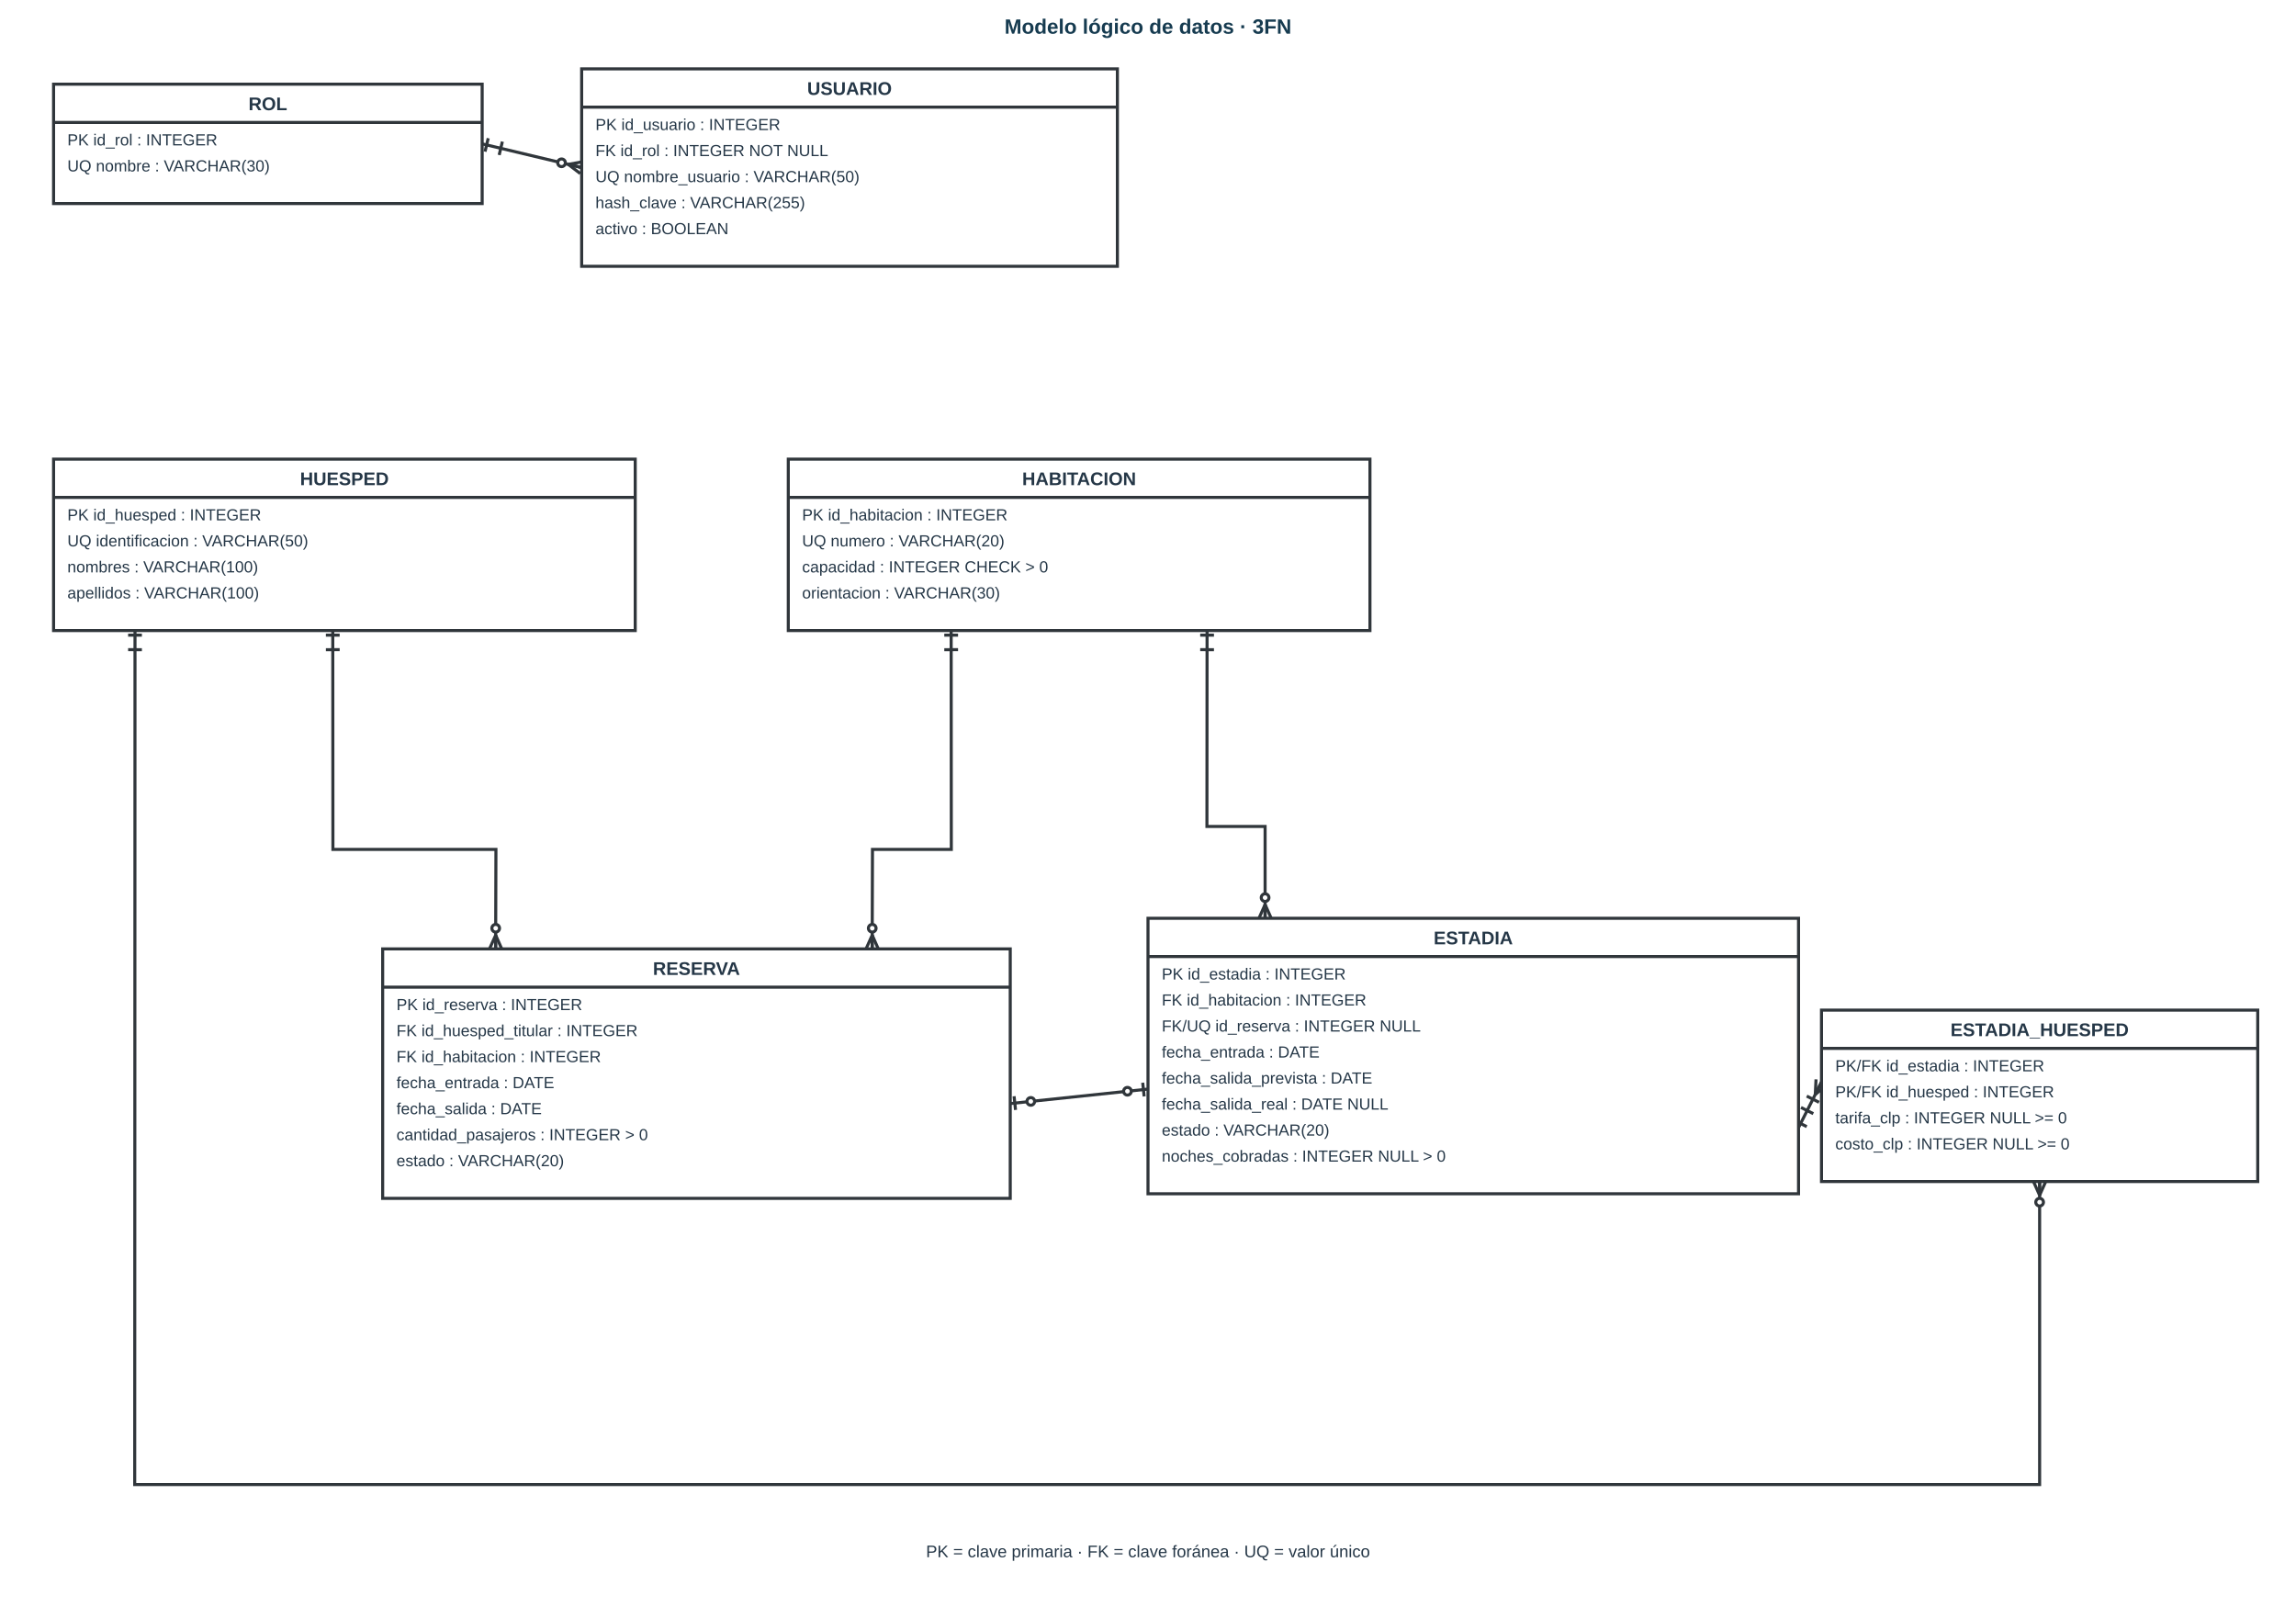
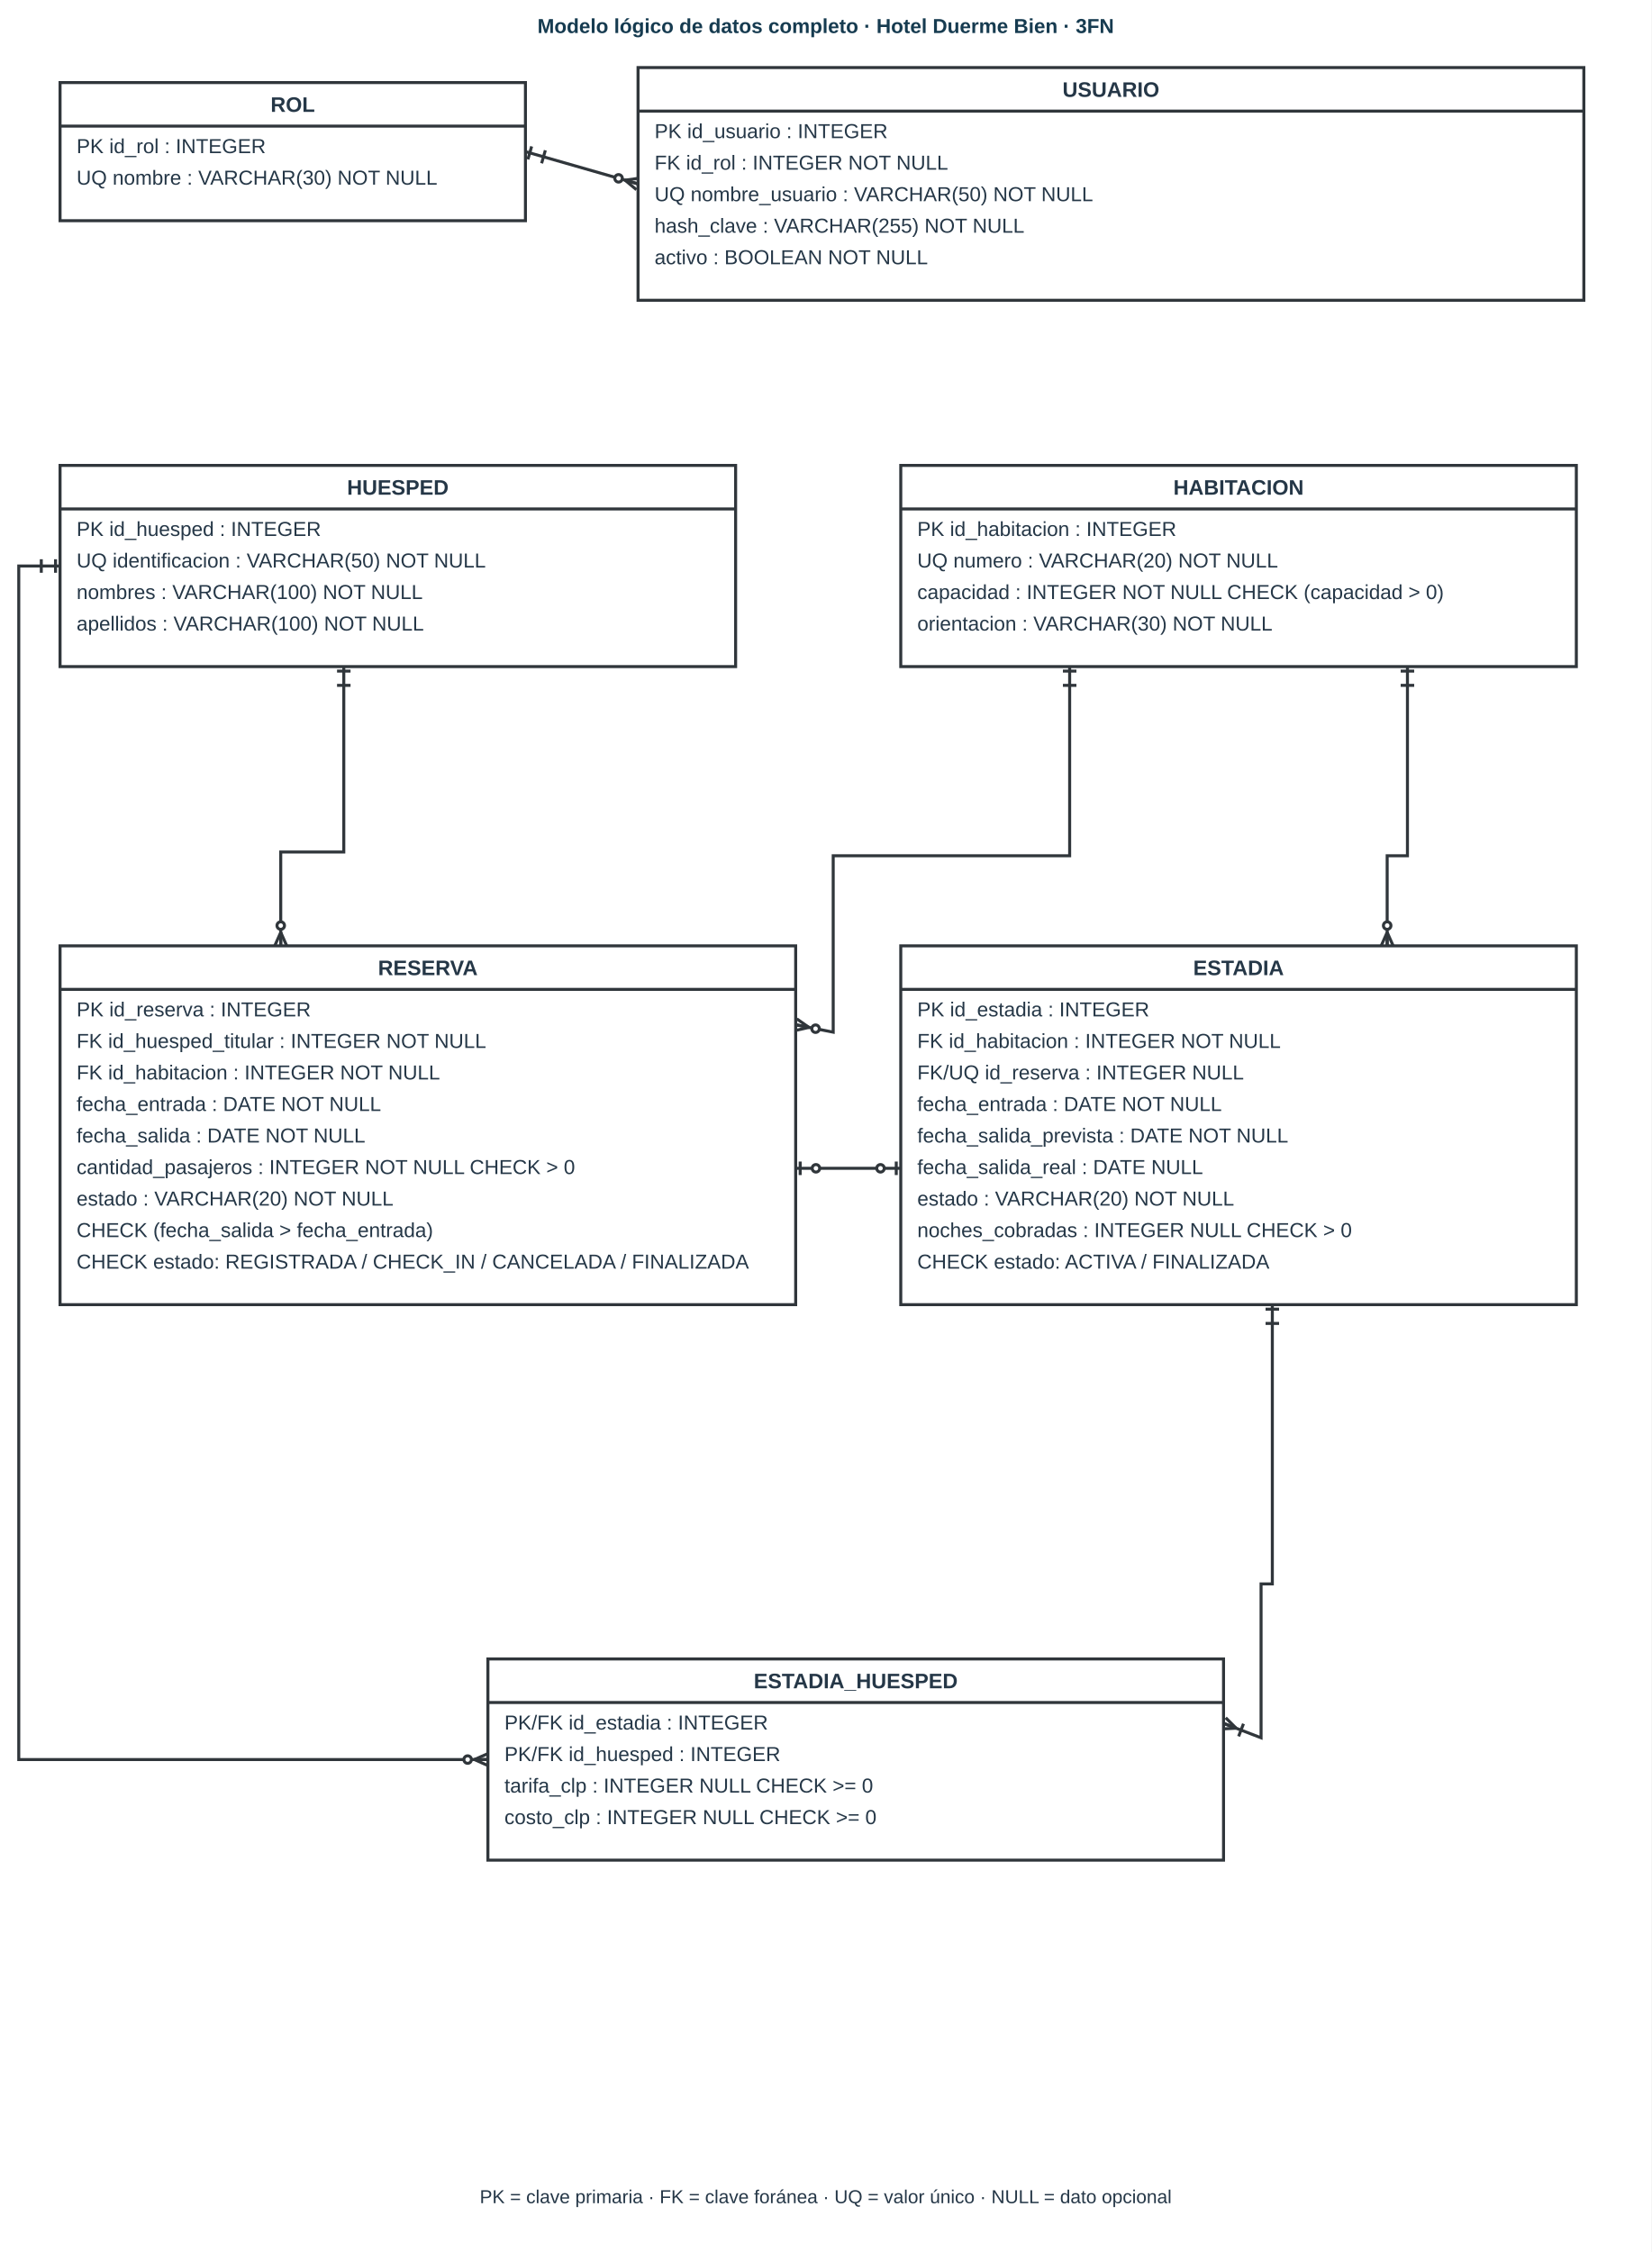
- <svg xmlns="http://www.w3.org/2000/svg" width="3000" height="2100" viewBox="0 0 3000 2100">
+ <svg xmlns="http://www.w3.org/2000/svg" width="2200" height="3000" viewBox="0 0 2200 3000">
  <rect width="100%" height="100%" fill="white" />
  <g font-family="Arial,sans-serif">
-     <text x="1500.0" y="44" font-size="27" text-anchor="middle" fill="#163b50" font-weight="bold">Modelo lógico de datos · 3FN</text>
-     <path d="M630,188.0 L760,219.0" fill="none" stroke="#30363b" stroke-width="4" />
-     <path d="M637.924,180.637 L633.749,198.146" fill="none" stroke="#30363b" stroke-width="4" />
-     <path d="M656.406,185.044 L652.231,202.553" fill="none" stroke="#30363b" stroke-width="4" />
-     <path d="M742.491,214.825 L758.144,226.782" fill="none" stroke="#30363b" stroke-width="4" />
-     <path d="M742.491,214.825 L760,219.0" fill="none" stroke="#30363b" stroke-width="4" />
-     <path d="M742.491,214.825 L761.856,211.218" fill="none" stroke="#30363b" stroke-width="4" />
-     <ellipse cx="733.736" cy="212.737" rx="5.0" ry="5.0" fill="#ffffff" stroke="#30363b" stroke-width="4" />
-     <path d="M434.8,824 L435,1110 L648,1110 L647.6,1240" fill="none" stroke="#30363b" stroke-width="4" />
-     <path d="M443.804,829.994 L425.804,830.006" fill="none" stroke="#30363b" stroke-width="4" />
-     <path d="M443.817,848.994 L425.817,849.006" fill="none" stroke="#30363b" stroke-width="4" />
-     <path d="M647.655,1222 L639.6,1239.975" fill="none" stroke="#30363b" stroke-width="4" />
-     <path d="M647.655,1222 L647.6,1240" fill="none" stroke="#30363b" stroke-width="4" />
-     <path d="M647.655,1222 L655.6,1240.025" fill="none" stroke="#30363b" stroke-width="4" />
-     <ellipse cx="647.683" cy="1213" rx="5.0" ry="5.0" fill="#ffffff" stroke="#30363b" stroke-width="4" />
-     <path d="M1242.8,824 L1243,1110 L1140,1110 L1139.6,1240" fill="none" stroke="#30363b" stroke-width="4" />
-     <path d="M1251.804,829.994 L1233.804,830.006" fill="none" stroke="#30363b" stroke-width="4" />
-     <path d="M1251.817,848.994 L1233.817,849.006" fill="none" stroke="#30363b" stroke-width="4" />
-     <path d="M1139.655,1222 L1131.6,1239.975" fill="none" stroke="#30363b" stroke-width="4" />
-     <path d="M1139.655,1222 L1139.6,1240" fill="none" stroke="#30363b" stroke-width="4" />
-     <path d="M1139.655,1222 L1147.6,1240.025" fill="none" stroke="#30363b" stroke-width="4" />
-     <ellipse cx="1139.683" cy="1213" rx="5.0" ry="5.0" fill="#ffffff" stroke="#30363b" stroke-width="4" />
-     <path d="M1577.2,824 L1577,1080 L1653,1080 L1653.0,1200" fill="none" stroke="#30363b" stroke-width="4" />
-     <path d="M1586.195,830.007 L1568.195,829.993" fill="none" stroke="#30363b" stroke-width="4" />
-     <path d="M1586.18,849.007 L1568.18,848.993" fill="none" stroke="#30363b" stroke-width="4" />
-     <path d="M1653.0,1182.0 L1645.0,1200.0" fill="none" stroke="#30363b" stroke-width="4" />
-     <path d="M1653.0,1182.0 L1653.0,1200" fill="none" stroke="#30363b" stroke-width="4" />
-     <path d="M1653.0,1182.0 L1661.0,1200.0" fill="none" stroke="#30363b" stroke-width="4" />
-     <ellipse cx="1653.0" cy="1173.0" rx="5.0" ry="5.0" fill="#ffffff" stroke="#30363b" stroke-width="4" />
-     <path d="M1320,1442.12 L1500,1423.2" fill="none" stroke="#30363b" stroke-width="4" />
-     <path d="M1325.026,1432.542 L1326.908,1450.443" fill="none" stroke="#30363b" stroke-width="4" />
-     <ellipse cx="1346.852" cy="1439.298" rx="5.0" ry="5.0" fill="#ffffff" stroke="#30363b" stroke-width="4" />
-     <path d="M1494.974,1432.778 L1493.092,1414.877" fill="none" stroke="#30363b" stroke-width="4" />
-     <ellipse cx="1473.148" cy="1426.022" rx="5.0" ry="5.0" fill="#ffffff" stroke="#30363b" stroke-width="4" />
-     <path d="M2350,1473.6 L2380,1414.08" fill="none" stroke="#30363b" stroke-width="4" />
-     <path d="M2344.664,1464.191 L2360.737,1472.293" fill="none" stroke="#30363b" stroke-width="4" />
-     <path d="M2353.215,1447.225 L2369.289,1455.326" fill="none" stroke="#30363b" stroke-width="4" />
-     <path d="M2371.898,1430.154 L2387.144,1417.681" fill="none" stroke="#30363b" stroke-width="4" />
-     <path d="M2371.898,1430.154 L2380,1414.08" fill="none" stroke="#30363b" stroke-width="4" />
-     <path d="M2371.898,1430.154 L2372.856,1410.479" fill="none" stroke="#30363b" stroke-width="4" />
-     <path d="M2376.785,1440.455 L2360.711,1432.354" fill="none" stroke="#30363b" stroke-width="4" />
-     <path d="M176.4,824 L176,1940 L2665,1940 L2665.0,1544" fill="none" stroke="#30363b" stroke-width="4" />
-     <path d="M185.398,830.003 L167.398,829.997" fill="none" stroke="#30363b" stroke-width="4" />
-     <path d="M185.391,849.003 L167.391,848.997" fill="none" stroke="#30363b" stroke-width="4" />
-     <path d="M2665.0,1562.0 L2673.0,1544.0" fill="none" stroke="#30363b" stroke-width="4" />
-     <path d="M2665.0,1562.0 L2665.0,1544" fill="none" stroke="#30363b" stroke-width="4" />
-     <path d="M2665.0,1562.0 L2657.0,1544.0" fill="none" stroke="#30363b" stroke-width="4" />
-     <ellipse cx="2665.0" cy="1571.0" rx="5.0" ry="5.0" fill="#ffffff" stroke="#30363b" stroke-width="4" />
-     <path d="M70,110 L630,110 L630,266 L70,266 Z" fill="#ffffff" stroke="#30363b" stroke-width="4" />
-     <path d="M70,160 L630,160" fill="none" stroke="#30363b" stroke-width="4" />
-     <text x="350.0" y="144" font-size="24" text-anchor="middle" fill="#253747" font-weight="bold">ROL</text>
-     <text x="88" y="190" font-size="21" text-anchor="start" fill="#253747" font-weight="normal">PK id_rol : INTEGER</text>
-     <text x="88" y="224" font-size="21" text-anchor="start" fill="#253747" font-weight="normal">UQ nombre : VARCHAR(30)</text>
-     <path d="M760,90 L1460,90 L1460,348 L760,348 Z" fill="#ffffff" stroke="#30363b" stroke-width="4" />
-     <path d="M760,140 L1460,140" fill="none" stroke="#30363b" stroke-width="4" />
-     <text x="1110.0" y="124" font-size="24" text-anchor="middle" fill="#253747" font-weight="bold">USUARIO</text>
-     <text x="778" y="170" font-size="21" text-anchor="start" fill="#253747" font-weight="normal">PK id_usuario : INTEGER</text>
-     <text x="778" y="204" font-size="21" text-anchor="start" fill="#253747" font-weight="normal">FK id_rol : INTEGER NOT NULL</text>
-     <text x="778" y="238" font-size="21" text-anchor="start" fill="#253747" font-weight="normal">UQ nombre_usuario : VARCHAR(50)</text>
-     <text x="778" y="272" font-size="21" text-anchor="start" fill="#253747" font-weight="normal">hash_clave : VARCHAR(255)</text>
-     <text x="778" y="306" font-size="21" text-anchor="start" fill="#253747" font-weight="normal">activo : BOOLEAN</text>
-     <path d="M70,600 L830,600 L830,824 L70,824 Z" fill="#ffffff" stroke="#30363b" stroke-width="4" />
-     <path d="M70,650 L830,650" fill="none" stroke="#30363b" stroke-width="4" />
-     <text x="450.0" y="634" font-size="24" text-anchor="middle" fill="#253747" font-weight="bold">HUESPED</text>
-     <text x="88" y="680" font-size="21" text-anchor="start" fill="#253747" font-weight="normal">PK id_huesped : INTEGER</text>
-     <text x="88" y="714" font-size="21" text-anchor="start" fill="#253747" font-weight="normal">UQ identificacion : VARCHAR(50)</text>
-     <text x="88" y="748" font-size="21" text-anchor="start" fill="#253747" font-weight="normal">nombres : VARCHAR(100)</text>
-     <text x="88" y="782" font-size="21" text-anchor="start" fill="#253747" font-weight="normal">apellidos : VARCHAR(100)</text>
-     <path d="M1030,600 L1790,600 L1790,824 L1030,824 Z" fill="#ffffff" stroke="#30363b" stroke-width="4" />
-     <path d="M1030,650 L1790,650" fill="none" stroke="#30363b" stroke-width="4" />
-     <text x="1410.0" y="634" font-size="24" text-anchor="middle" fill="#253747" font-weight="bold">HABITACION</text>
-     <text x="1048" y="680" font-size="21" text-anchor="start" fill="#253747" font-weight="normal">PK id_habitacion : INTEGER</text>
-     <text x="1048" y="714" font-size="21" text-anchor="start" fill="#253747" font-weight="normal">UQ numero : VARCHAR(20)</text>
-     <text x="1048" y="748" font-size="21" text-anchor="start" fill="#253747" font-weight="normal">capacidad : INTEGER CHECK &gt; 0</text>
-     <text x="1048" y="782" font-size="21" text-anchor="start" fill="#253747" font-weight="normal">orientacion : VARCHAR(30)</text>
-     <path d="M500,1240 L1320,1240 L1320,1566 L500,1566 Z" fill="#ffffff" stroke="#30363b" stroke-width="4" />
-     <path d="M500,1290 L1320,1290" fill="none" stroke="#30363b" stroke-width="4" />
-     <text x="910.0" y="1274" font-size="24" text-anchor="middle" fill="#253747" font-weight="bold">RESERVA</text>
-     <text x="518" y="1320" font-size="21" text-anchor="start" fill="#253747" font-weight="normal">PK id_reserva : INTEGER</text>
-     <text x="518" y="1354" font-size="21" text-anchor="start" fill="#253747" font-weight="normal">FK id_huesped_titular : INTEGER</text>
-     <text x="518" y="1388" font-size="21" text-anchor="start" fill="#253747" font-weight="normal">FK id_habitacion : INTEGER</text>
-     <text x="518" y="1422" font-size="21" text-anchor="start" fill="#253747" font-weight="normal">fecha_entrada : DATE</text>
-     <text x="518" y="1456" font-size="21" text-anchor="start" fill="#253747" font-weight="normal">fecha_salida : DATE</text>
-     <text x="518" y="1490" font-size="21" text-anchor="start" fill="#253747" font-weight="normal">cantidad_pasajeros : INTEGER &gt; 0</text>
-     <text x="518" y="1524" font-size="21" text-anchor="start" fill="#253747" font-weight="normal">estado : VARCHAR(20)</text>
-     <path d="M1500,1200 L2350,1200 L2350,1560 L1500,1560 Z" fill="#ffffff" stroke="#30363b" stroke-width="4" />
-     <path d="M1500,1250 L2350,1250" fill="none" stroke="#30363b" stroke-width="4" />
-     <text x="1925.0" y="1234" font-size="24" text-anchor="middle" fill="#253747" font-weight="bold">ESTADIA</text>
-     <text x="1518" y="1280" font-size="21" text-anchor="start" fill="#253747" font-weight="normal">PK id_estadia : INTEGER</text>
-     <text x="1518" y="1314" font-size="21" text-anchor="start" fill="#253747" font-weight="normal">FK id_habitacion : INTEGER</text>
-     <text x="1518" y="1348" font-size="21" text-anchor="start" fill="#253747" font-weight="normal">FK/UQ id_reserva : INTEGER NULL</text>
-     <text x="1518" y="1382" font-size="21" text-anchor="start" fill="#253747" font-weight="normal">fecha_entrada : DATE</text>
-     <text x="1518" y="1416" font-size="21" text-anchor="start" fill="#253747" font-weight="normal">fecha_salida_prevista : DATE</text>
-     <text x="1518" y="1450" font-size="21" text-anchor="start" fill="#253747" font-weight="normal">fecha_salida_real : DATE NULL</text>
-     <text x="1518" y="1484" font-size="21" text-anchor="start" fill="#253747" font-weight="normal">estado : VARCHAR(20)</text>
-     <text x="1518" y="1518" font-size="21" text-anchor="start" fill="#253747" font-weight="normal">noches_cobradas : INTEGER NULL &gt; 0</text>
-     <path d="M2380,1320 L2950,1320 L2950,1544 L2380,1544 Z" fill="#ffffff" stroke="#30363b" stroke-width="4" />
-     <path d="M2380,1370 L2950,1370" fill="none" stroke="#30363b" stroke-width="4" />
-     <text x="2665.0" y="1354" font-size="24" text-anchor="middle" fill="#253747" font-weight="bold">ESTADIA_HUESPED</text>
-     <text x="2398" y="1400" font-size="21" text-anchor="start" fill="#253747" font-weight="normal">PK/FK id_estadia : INTEGER</text>
-     <text x="2398" y="1434" font-size="21" text-anchor="start" fill="#253747" font-weight="normal">PK/FK id_huesped : INTEGER</text>
-     <text x="2398" y="1468" font-size="21" text-anchor="start" fill="#253747" font-weight="normal">tarifa_clp : INTEGER NULL &gt;= 0</text>
-     <text x="2398" y="1502" font-size="21" text-anchor="start" fill="#253747" font-weight="normal">costo_clp : INTEGER NULL &gt;= 0</text>
-     <text x="1500" y="2035" font-size="22" text-anchor="middle" fill="#253747" font-weight="normal">PK = clave primaria   ·   FK = clave foránea   ·   UQ = valor único</text>
+     <text x="1100.0" y="44" font-size="27" text-anchor="middle" fill="#163b50" font-weight="bold">Modelo lógico de datos completo · Hotel Duerme Bien · 3FN</text>
+     <path d="M700,202.0 L850,245.0" fill="none" stroke="#30363b" stroke-width="4" />
+     <path d="M708.248,195.002 L703.288,212.305" fill="none" stroke="#30363b" stroke-width="4" />
+     <path d="M726.512,200.238 L721.552,217.541" fill="none" stroke="#30363b" stroke-width="4" />
+     <path d="M832.697,240.04 L847.795,252.69" fill="none" stroke="#30363b" stroke-width="4" />
+     <path d="M832.697,240.04 L850,245.0" fill="none" stroke="#30363b" stroke-width="4" />
+     <path d="M832.697,240.04 L852.205,237.31" fill="none" stroke="#30363b" stroke-width="4" />
+     <ellipse cx="824.045" cy="237.56" rx="5.0" ry="5.0" fill="#ffffff" stroke="#30363b" stroke-width="4" />
+     <path d="M458.0,888 L458,1135 L374,1135 L374.0,1260" fill="none" stroke="#30363b" stroke-width="4" />
+     <path d="M467.0,894.0 L449.0,894.0" fill="none" stroke="#30363b" stroke-width="4" />
+     <path d="M467.0,913.0 L449.0,913.0" fill="none" stroke="#30363b" stroke-width="4" />
+     <path d="M374.0,1242.0 L366.0,1260.0" fill="none" stroke="#30363b" stroke-width="4" />
+     <path d="M374.0,1242.0 L374.0,1260" fill="none" stroke="#30363b" stroke-width="4" />
+     <path d="M374.0,1242.0 L382.0,1260.0" fill="none" stroke="#30363b" stroke-width="4" />
+     <ellipse cx="374.0" cy="1233.0" rx="5.0" ry="5.0" fill="#ffffff" stroke="#30363b" stroke-width="4" />
+     <path d="M1425.0,888 L1425,1140 L1110,1140 L1110,1375 L1060,1365.16" fill="none" stroke="#30363b" stroke-width="4" />
+     <path d="M1434.0,894.0 L1416.0,894.0" fill="none" stroke="#30363b" stroke-width="4" />
+     <path d="M1434.0,913.0 L1416.0,913.0" fill="none" stroke="#30363b" stroke-width="4" />
+     <path d="M1077.661,1368.636 L1061.545,1357.311" fill="none" stroke="#30363b" stroke-width="4" />
+     <path d="M1077.661,1368.636 L1060,1365.16" fill="none" stroke="#30363b" stroke-width="4" />
+     <path d="M1077.661,1368.636 L1058.455,1373.009" fill="none" stroke="#30363b" stroke-width="4" />
+     <ellipse cx="1086.492" cy="1370.374" rx="5.0" ry="5.0" fill="#ffffff" stroke="#30363b" stroke-width="4" />
+     <path d="M1875.0,888 L1875,1140 L1848,1140 L1848.0,1260" fill="none" stroke="#30363b" stroke-width="4" />
+     <path d="M1884.0,894.0 L1866.0,894.0" fill="none" stroke="#30363b" stroke-width="4" />
+     <path d="M1884.0,913.0 L1866.0,913.0" fill="none" stroke="#30363b" stroke-width="4" />
+     <path d="M1848.0,1242.0 L1840.0,1260.0" fill="none" stroke="#30363b" stroke-width="4" />
+     <path d="M1848.0,1242.0 L1848.0,1260" fill="none" stroke="#30363b" stroke-width="4" />
+     <path d="M1848.0,1242.0 L1856.0,1260.0" fill="none" stroke="#30363b" stroke-width="4" />
+     <ellipse cx="1848.0" cy="1233.0" rx="5.0" ry="5.0" fill="#ffffff" stroke="#30363b" stroke-width="4" />
+     <path d="M1060,1556.36 L1200,1556.36" fill="none" stroke="#30363b" stroke-width="4" />
+     <path d="M1066.0,1547.36 L1066.0,1565.36" fill="none" stroke="#30363b" stroke-width="4" />
+     <ellipse cx="1087.0" cy="1556.36" rx="5.0" ry="5.0" fill="#ffffff" stroke="#30363b" stroke-width="4" />
+     <path d="M1194.0,1565.36 L1194.0,1547.36" fill="none" stroke="#30363b" stroke-width="4" />
+     <ellipse cx="1173.0" cy="1556.36" rx="5.0" ry="5.0" fill="#ffffff" stroke="#30363b" stroke-width="4" />
+     <path d="M1695.0,1738 L1695,2110 L1680,2110 L1680,2315 L1630,2295.76" fill="none" stroke="#30363b" stroke-width="4" />
+     <path d="M1704.0,1744.0 L1686.0,1744.0" fill="none" stroke="#30363b" stroke-width="4" />
+     <path d="M1704.0,1763.0 L1686.0,1763.0" fill="none" stroke="#30363b" stroke-width="4" />
+     <path d="M1646.799,2302.224 L1632.873,2288.294" fill="none" stroke="#30363b" stroke-width="4" />
+     <path d="M1646.799,2302.224 L1630,2295.76" fill="none" stroke="#30363b" stroke-width="4" />
+     <path d="M1646.799,2302.224 L1627.127,2303.226" fill="none" stroke="#30363b" stroke-width="4" />
+     <path d="M1656.564,2296.339 L1650.1,2313.138" fill="none" stroke="#30363b" stroke-width="4" />
+     <path d="M80,754.0 L25,754 L25,2344 L650,2344.0" fill="none" stroke="#30363b" stroke-width="4" />
+     <path d="M74.0,763.0 L74.0,745.0" fill="none" stroke="#30363b" stroke-width="4" />
+     <path d="M55.0,763.0 L55.0,745.0" fill="none" stroke="#30363b" stroke-width="4" />
+     <path d="M632.0,2344.0 L650.0,2352.0" fill="none" stroke="#30363b" stroke-width="4" />
+     <path d="M632.0,2344.0 L650,2344.0" fill="none" stroke="#30363b" stroke-width="4" />
+     <path d="M632.0,2344.0 L650.0,2336.0" fill="none" stroke="#30363b" stroke-width="4" />
+     <ellipse cx="623.0" cy="2344.0" rx="5.0" ry="5.0" fill="#ffffff" stroke="#30363b" stroke-width="4" />
+     <path d="M80,110 L700,110 L700,294 L80,294 Z" fill="#ffffff" stroke="#30363b" stroke-width="4" />
+     <path d="M80,168 L700,168" fill="none" stroke="#30363b" stroke-width="4" />
+     <text x="390.0" y="149" font-size="28" text-anchor="middle" fill="#253747" font-weight="bold">ROL</text>
+     <text x="102" y="204" font-size="27" text-anchor="start" fill="#253747" font-weight="normal">PK id_rol : INTEGER</text>
+     <text x="102" y="246" font-size="27" text-anchor="start" fill="#253747" font-weight="normal">UQ nombre : VARCHAR(30) NOT NULL</text>
+     <path d="M850,90 L2110,90 L2110,400 L850,400 Z" fill="#ffffff" stroke="#30363b" stroke-width="4" />
+     <path d="M850,148 L2110,148" fill="none" stroke="#30363b" stroke-width="4" />
+     <text x="1480.0" y="129" font-size="28" text-anchor="middle" fill="#253747" font-weight="bold">USUARIO</text>
+     <text x="872" y="184" font-size="27" text-anchor="start" fill="#253747" font-weight="normal">PK id_usuario : INTEGER</text>
+     <text x="872" y="226" font-size="27" text-anchor="start" fill="#253747" font-weight="normal">FK id_rol : INTEGER NOT NULL</text>
+     <text x="872" y="268" font-size="27" text-anchor="start" fill="#253747" font-weight="normal">UQ nombre_usuario : VARCHAR(50) NOT NULL</text>
+     <text x="872" y="310" font-size="27" text-anchor="start" fill="#253747" font-weight="normal">hash_clave : VARCHAR(255) NOT NULL</text>
+     <text x="872" y="352" font-size="27" text-anchor="start" fill="#253747" font-weight="normal">activo : BOOLEAN NOT NULL</text>
+     <path d="M80,620 L980,620 L980,888 L80,888 Z" fill="#ffffff" stroke="#30363b" stroke-width="4" />
+     <path d="M80,678 L980,678" fill="none" stroke="#30363b" stroke-width="4" />
+     <text x="530.0" y="659" font-size="28" text-anchor="middle" fill="#253747" font-weight="bold">HUESPED</text>
+     <text x="102" y="714" font-size="27" text-anchor="start" fill="#253747" font-weight="normal">PK id_huesped : INTEGER</text>
+     <text x="102" y="756" font-size="27" text-anchor="start" fill="#253747" font-weight="normal">UQ identificacion : VARCHAR(50) NOT NULL</text>
+     <text x="102" y="798" font-size="27" text-anchor="start" fill="#253747" font-weight="normal">nombres : VARCHAR(100) NOT NULL</text>
+     <text x="102" y="840" font-size="27" text-anchor="start" fill="#253747" font-weight="normal">apellidos : VARCHAR(100) NOT NULL</text>
+     <path d="M1200,620 L2100,620 L2100,888 L1200,888 Z" fill="#ffffff" stroke="#30363b" stroke-width="4" />
+     <path d="M1200,678 L2100,678" fill="none" stroke="#30363b" stroke-width="4" />
+     <text x="1650.0" y="659" font-size="28" text-anchor="middle" fill="#253747" font-weight="bold">HABITACION</text>
+     <text x="1222" y="714" font-size="27" text-anchor="start" fill="#253747" font-weight="normal">PK id_habitacion : INTEGER</text>
+     <text x="1222" y="756" font-size="27" text-anchor="start" fill="#253747" font-weight="normal">UQ numero : VARCHAR(20) NOT NULL</text>
+     <text x="1222" y="798" font-size="27" text-anchor="start" fill="#253747" font-weight="normal">capacidad : INTEGER NOT NULL CHECK (capacidad &gt; 0)</text>
+     <text x="1222" y="840" font-size="27" text-anchor="start" fill="#253747" font-weight="normal">orientacion : VARCHAR(30) NOT NULL</text>
+     <path d="M80,1260 L1060,1260 L1060,1738 L80,1738 Z" fill="#ffffff" stroke="#30363b" stroke-width="4" />
+     <path d="M80,1318 L1060,1318" fill="none" stroke="#30363b" stroke-width="4" />
+     <text x="570.0" y="1299" font-size="28" text-anchor="middle" fill="#253747" font-weight="bold">RESERVA</text>
+     <text x="102" y="1354" font-size="27" text-anchor="start" fill="#253747" font-weight="normal">PK id_reserva : INTEGER</text>
+     <text x="102" y="1396" font-size="27" text-anchor="start" fill="#253747" font-weight="normal">FK id_huesped_titular : INTEGER NOT NULL</text>
+     <text x="102" y="1438" font-size="27" text-anchor="start" fill="#253747" font-weight="normal">FK id_habitacion : INTEGER NOT NULL</text>
+     <text x="102" y="1480" font-size="27" text-anchor="start" fill="#253747" font-weight="normal">fecha_entrada : DATE NOT NULL</text>
+     <text x="102" y="1522" font-size="27" text-anchor="start" fill="#253747" font-weight="normal">fecha_salida : DATE NOT NULL</text>
+     <text x="102" y="1564" font-size="27" text-anchor="start" fill="#253747" font-weight="normal">cantidad_pasajeros : INTEGER NOT NULL CHECK &gt; 0</text>
+     <text x="102" y="1606" font-size="27" text-anchor="start" fill="#253747" font-weight="normal">estado : VARCHAR(20) NOT NULL</text>
+     <text x="102" y="1648" font-size="27" text-anchor="start" fill="#253747" font-weight="normal">CHECK (fecha_salida &gt; fecha_entrada)</text>
+     <text x="102" y="1690" font-size="27" text-anchor="start" fill="#253747" font-weight="normal">CHECK estado: REGISTRADA / CHECK_IN / CANCELADA / FINALIZADA</text>
+     <path d="M1200,1260 L2100,1260 L2100,1738 L1200,1738 Z" fill="#ffffff" stroke="#30363b" stroke-width="4" />
+     <path d="M1200,1318 L2100,1318" fill="none" stroke="#30363b" stroke-width="4" />
+     <text x="1650.0" y="1299" font-size="28" text-anchor="middle" fill="#253747" font-weight="bold">ESTADIA</text>
+     <text x="1222" y="1354" font-size="27" text-anchor="start" fill="#253747" font-weight="normal">PK id_estadia : INTEGER</text>
+     <text x="1222" y="1396" font-size="27" text-anchor="start" fill="#253747" font-weight="normal">FK id_habitacion : INTEGER NOT NULL</text>
+     <text x="1222" y="1438" font-size="27" text-anchor="start" fill="#253747" font-weight="normal">FK/UQ id_reserva : INTEGER NULL</text>
+     <text x="1222" y="1480" font-size="27" text-anchor="start" fill="#253747" font-weight="normal">fecha_entrada : DATE NOT NULL</text>
+     <text x="1222" y="1522" font-size="27" text-anchor="start" fill="#253747" font-weight="normal">fecha_salida_prevista : DATE NOT NULL</text>
+     <text x="1222" y="1564" font-size="27" text-anchor="start" fill="#253747" font-weight="normal">fecha_salida_real : DATE NULL</text>
+     <text x="1222" y="1606" font-size="27" text-anchor="start" fill="#253747" font-weight="normal">estado : VARCHAR(20) NOT NULL</text>
+     <text x="1222" y="1648" font-size="27" text-anchor="start" fill="#253747" font-weight="normal">noches_cobradas : INTEGER NULL CHECK &gt; 0</text>
+     <text x="1222" y="1690" font-size="27" text-anchor="start" fill="#253747" font-weight="normal">CHECK estado: ACTIVA / FINALIZADA</text>
+     <path d="M650,2210 L1630,2210 L1630,2478 L650,2478 Z" fill="#ffffff" stroke="#30363b" stroke-width="4" />
+     <path d="M650,2268 L1630,2268" fill="none" stroke="#30363b" stroke-width="4" />
+     <text x="1140.0" y="2249" font-size="28" text-anchor="middle" fill="#253747" font-weight="bold">ESTADIA_HUESPED</text>
+     <text x="672" y="2304" font-size="27" text-anchor="start" fill="#253747" font-weight="normal">PK/FK id_estadia : INTEGER</text>
+     <text x="672" y="2346" font-size="27" text-anchor="start" fill="#253747" font-weight="normal">PK/FK id_huesped : INTEGER</text>
+     <text x="672" y="2388" font-size="27" text-anchor="start" fill="#253747" font-weight="normal">tarifa_clp : INTEGER NULL CHECK &gt;= 0</text>
+     <text x="672" y="2430" font-size="27" text-anchor="start" fill="#253747" font-weight="normal">costo_clp : INTEGER NULL CHECK &gt;= 0</text>
+     <text x="1100" y="2935" font-size="25" text-anchor="middle" fill="#253747" font-weight="normal">PK = clave primaria   ·   FK = clave foránea   ·   UQ = valor único   ·   NULL = dato opcional</text>
  </g>
</svg>
